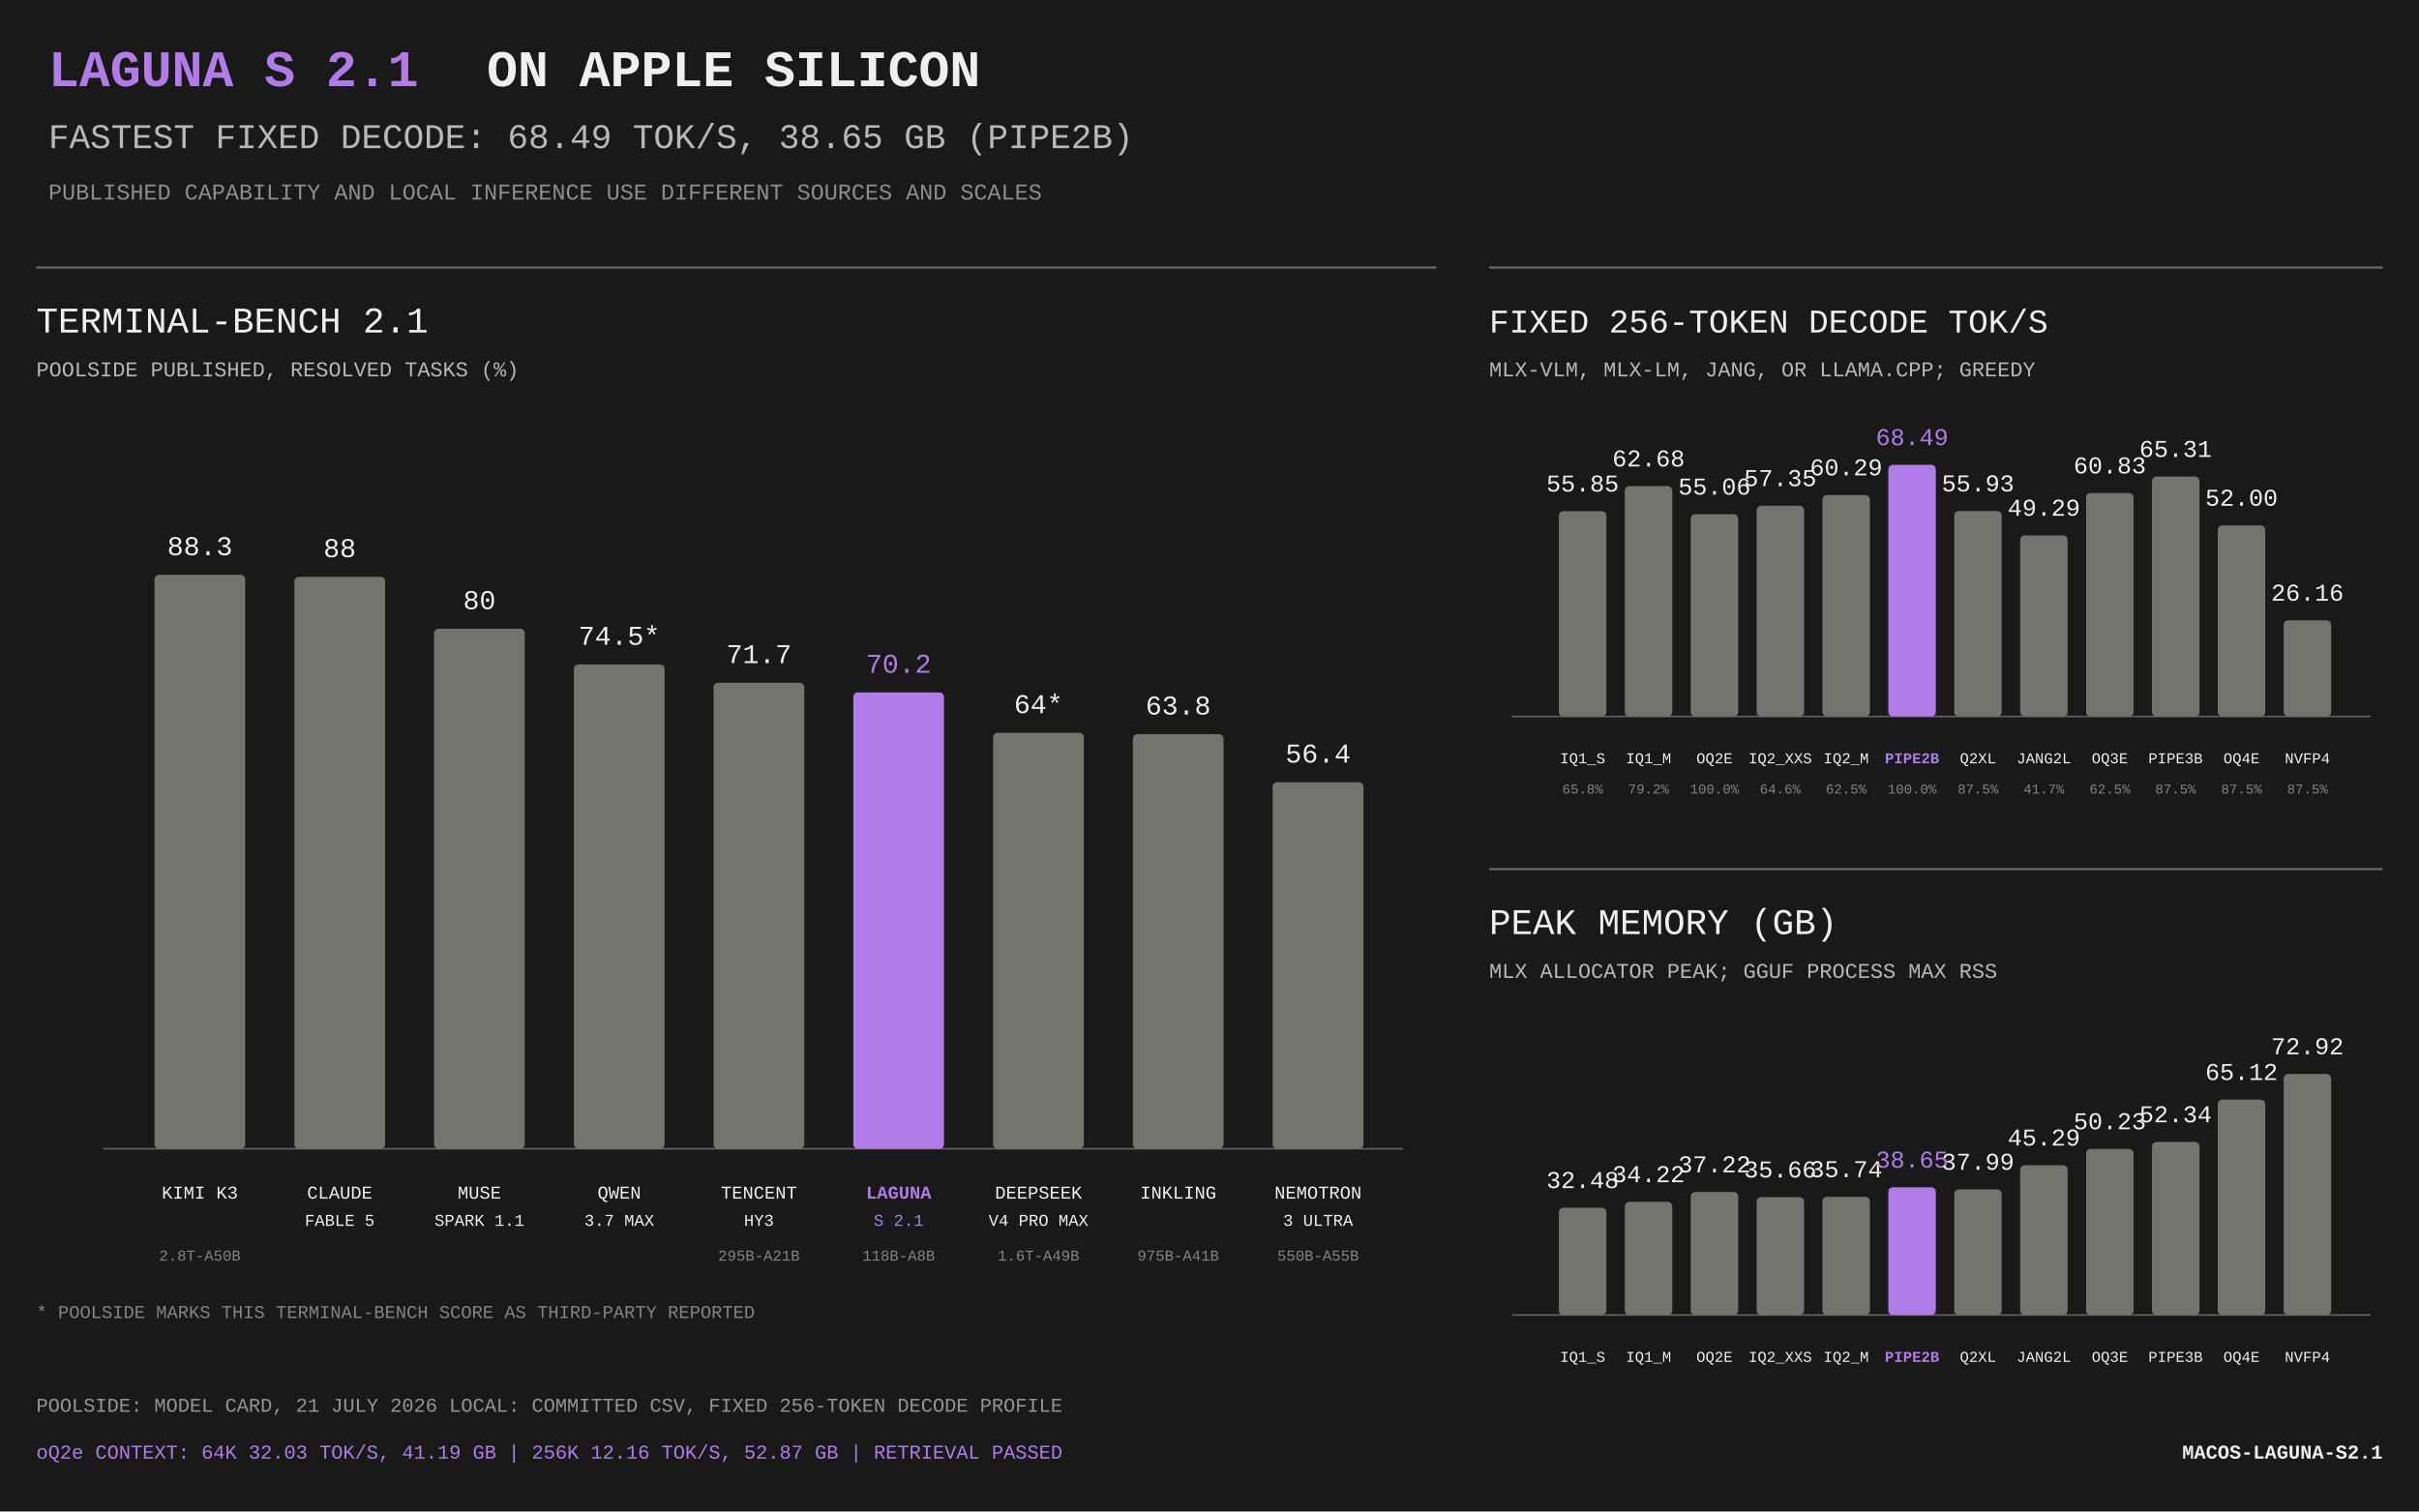
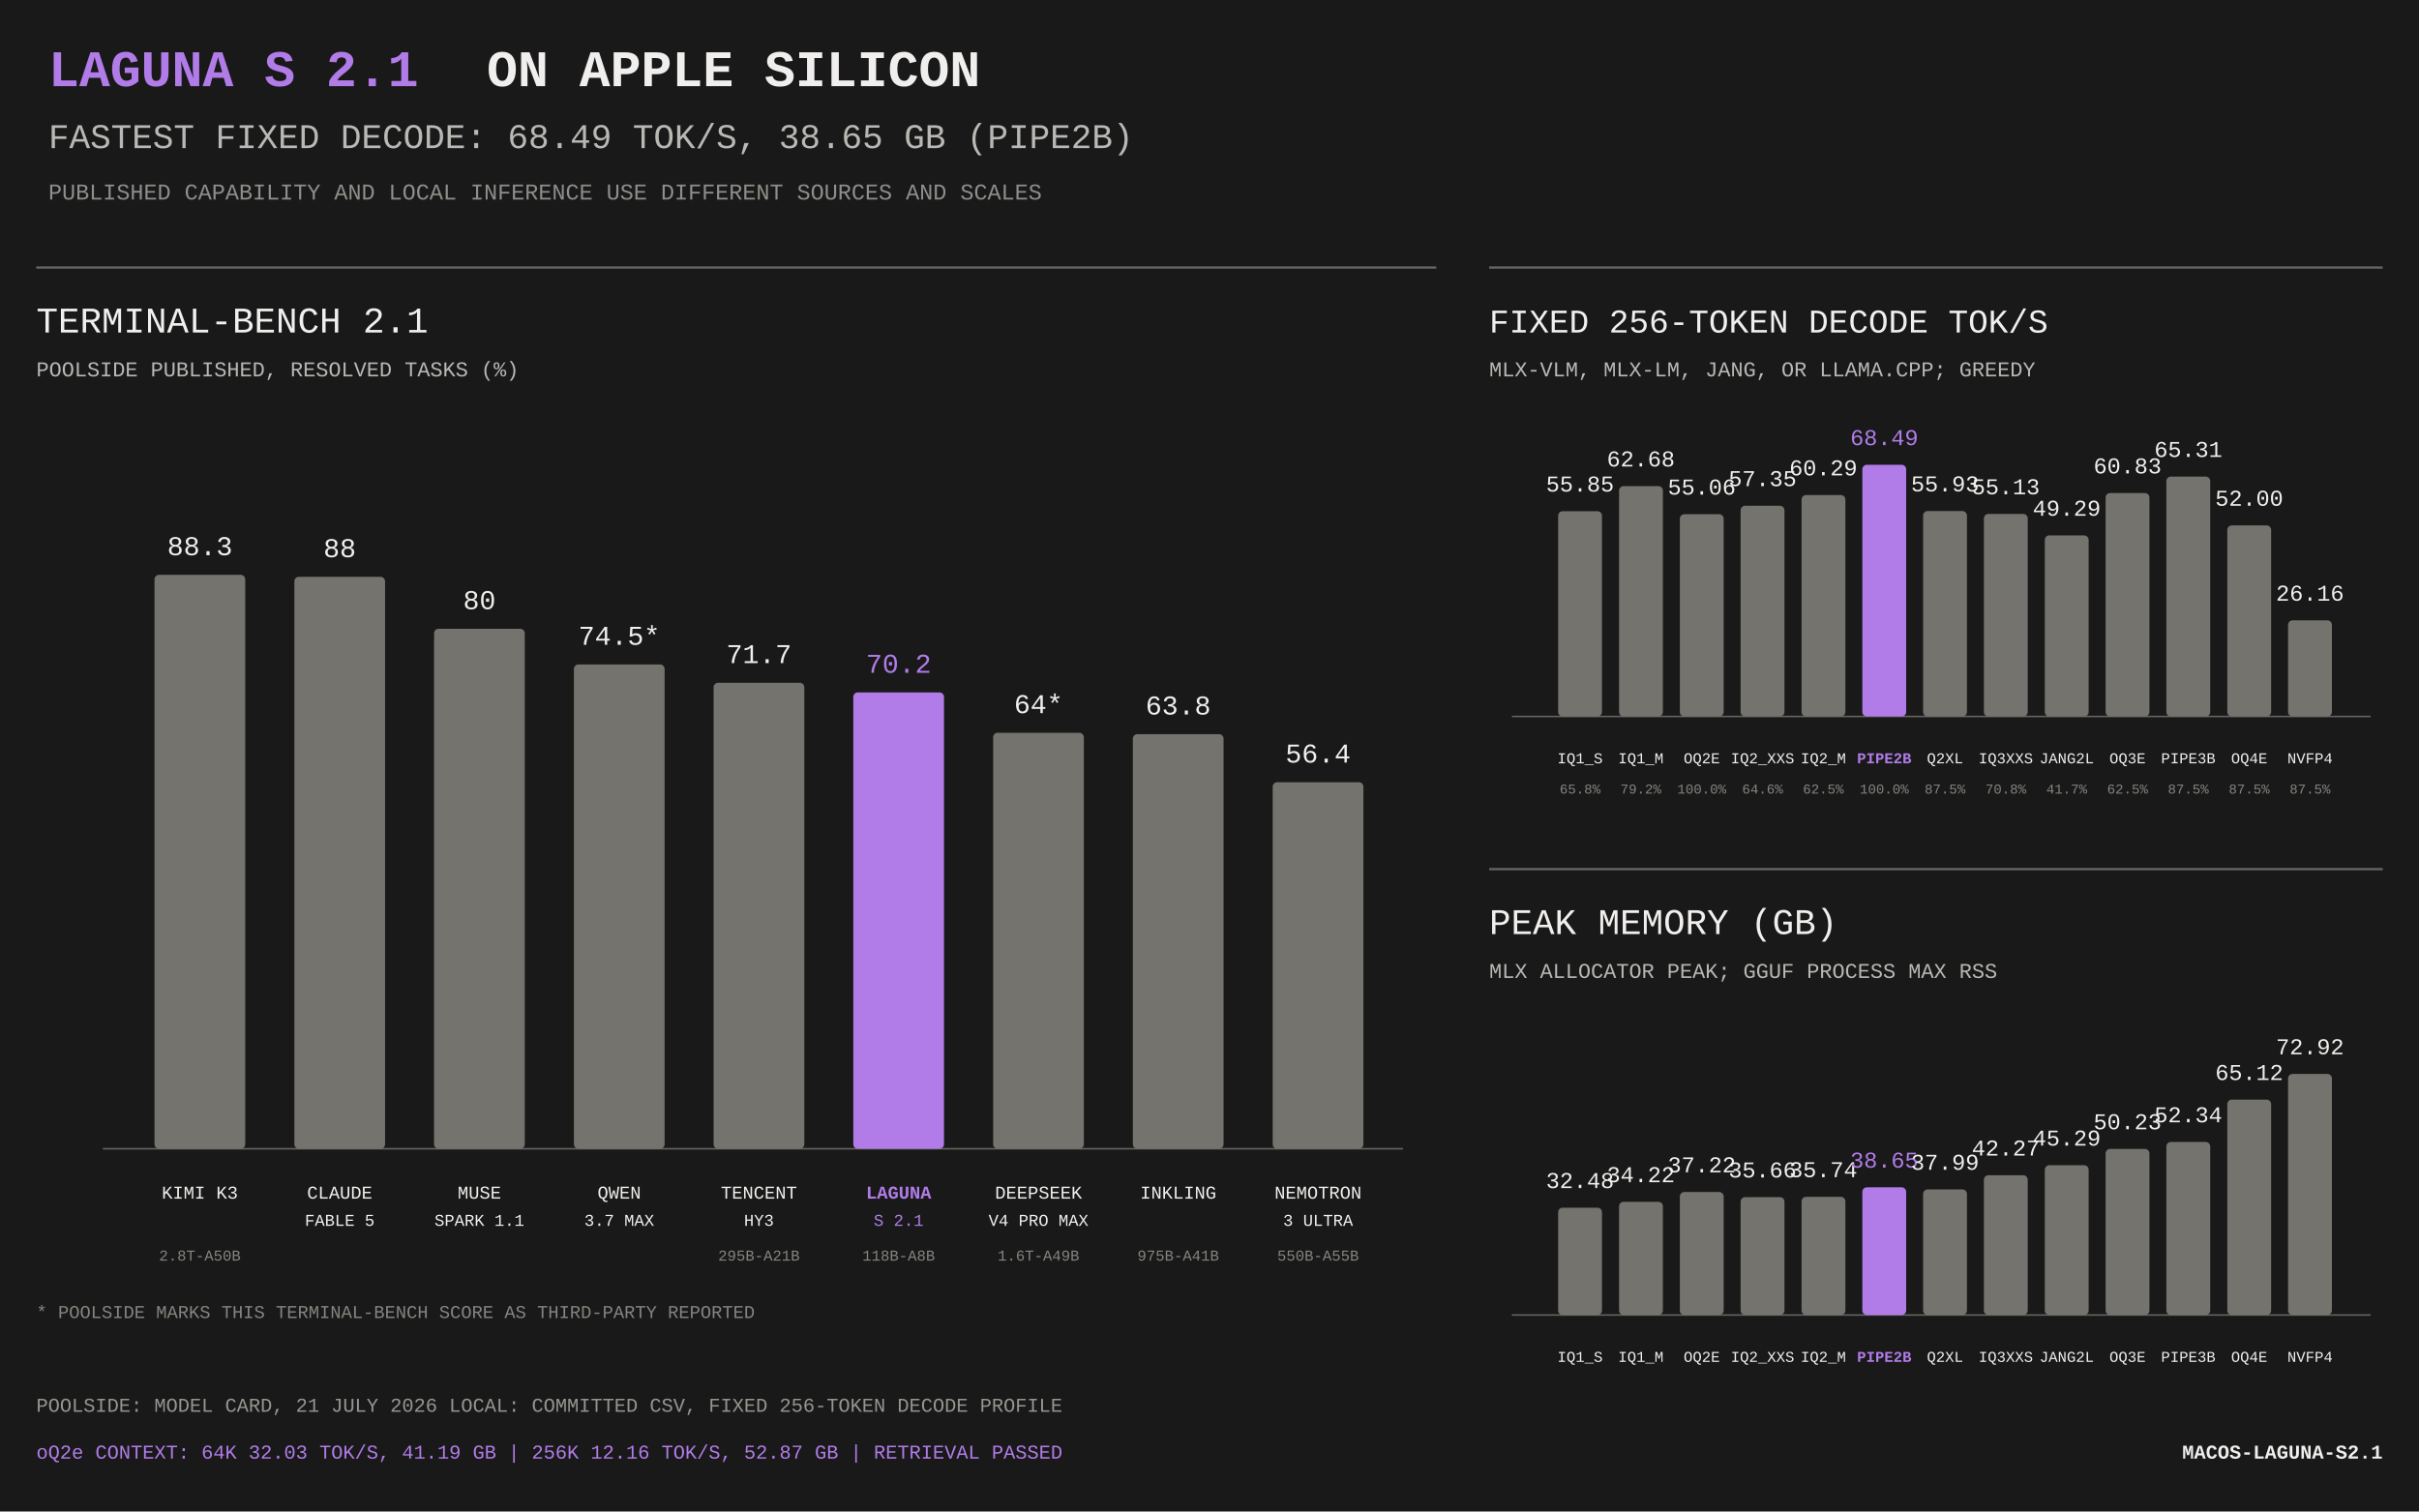
<svg xmlns="http://www.w3.org/2000/svg" width="1600" height="1000" viewBox="0 0 1600 1000" role="img" aria-labelledby="title desc">
  <rect width="1600" height="1000" fill="#191919" />
  <style>text { font-family: "SFMono-Regular", Consolas, "Liberation Mono", ui-monospace, monospace; }</style>
  <text x="32.0" y="57.0" font-size="34" font-weight="700" fill="#b17ce8" text-anchor="start">LAGUNA S 2.1</text>
  <text x="322.0" y="57.0" font-size="34" font-weight="700" fill="#f0efed" text-anchor="start">ON APPLE SILICON</text>
  <text x="32.0" y="98.0" font-size="23" font-weight="500" fill="#b9b8b4" text-anchor="start">FASTEST FIXED DECODE: 68.49 TOK/S, 38.65 GB (PIPE2B)</text>
  <text x="32.0" y="132.0" font-size="15" font-weight="400" fill="#8f8e8a" text-anchor="start">PUBLISHED CAPABILITY AND LOCAL INFERENCE USE DIFFERENT SOURCES AND SCALES</text>
  <line x1="24.0" y1="177.0" x2="950.0" y2="177.0" stroke="#666561" stroke-width="1.5" />
  <text x="24.0" y="220.0" font-size="24" font-weight="500" fill="#f0efed" text-anchor="start">TERMINAL-BENCH 2.1</text>
  <text x="24.0" y="249.0" font-size="14" font-weight="400" fill="#b9b8b4" text-anchor="start">POOLSIDE PUBLISHED, RESOLVED TASKS (%)</text>
  <line x1="68.0" y1="760.0" x2="928.0" y2="760.0" stroke="#666561" stroke-width="1" />
  <rect x="102.2" y="380.3" width="60.0" height="379.7" rx="3" fill="#74736e" />
  <text x="132.2" y="367.3" font-size="18" font-weight="500" fill="#f0efed" text-anchor="middle">88.3</text>
  <text x="132.2" y="793.0" font-size="12" font-weight="500" fill="#f0efed" text-anchor="middle">KIMI K3</text>
  <text x="132.2" y="834.0" font-size="10" font-weight="400" fill="#85847f" text-anchor="middle">2.8T-A50B</text>
  <rect x="194.7" y="381.6" width="60.0" height="378.4" rx="3" fill="#74736e" />
  <text x="224.7" y="368.6" font-size="18" font-weight="500" fill="#f0efed" text-anchor="middle">88</text>
  <text x="224.7" y="793.0" font-size="12" font-weight="500" fill="#f0efed" text-anchor="middle">CLAUDE</text>
  <text x="224.7" y="811.0" font-size="11" font-weight="400" fill="#f0efed" text-anchor="middle">FABLE 5</text>
  <rect x="287.1" y="416.0" width="60.0" height="344.0" rx="3" fill="#74736e" />
  <text x="317.1" y="403.0" font-size="18" font-weight="500" fill="#f0efed" text-anchor="middle">80</text>
  <text x="317.1" y="793.0" font-size="12" font-weight="500" fill="#f0efed" text-anchor="middle">MUSE</text>
  <text x="317.1" y="811.0" font-size="11" font-weight="400" fill="#f0efed" text-anchor="middle">SPARK 1.1</text>
  <rect x="379.6" y="439.6" width="60.0" height="320.4" rx="3" fill="#74736e" />
  <text x="409.6" y="426.6" font-size="18" font-weight="500" fill="#f0efed" text-anchor="middle">74.5*</text>
  <text x="409.6" y="793.0" font-size="12" font-weight="500" fill="#f0efed" text-anchor="middle">QWEN</text>
  <text x="409.6" y="811.0" font-size="11" font-weight="400" fill="#f0efed" text-anchor="middle">3.7 MAX</text>
  <rect x="472.0" y="451.7" width="60.0" height="308.3" rx="3" fill="#74736e" />
  <text x="502.0" y="438.7" font-size="18" font-weight="500" fill="#f0efed" text-anchor="middle">71.7</text>
  <text x="502.0" y="793.0" font-size="12" font-weight="500" fill="#f0efed" text-anchor="middle">TENCENT</text>
  <text x="502.0" y="811.0" font-size="11" font-weight="400" fill="#f0efed" text-anchor="middle">HY3</text>
  <text x="502.0" y="834.0" font-size="10" font-weight="400" fill="#85847f" text-anchor="middle">295B-A21B</text>
  <rect x="564.4" y="458.1" width="60.0" height="301.9" rx="3" fill="#b17ce8" />
  <text x="594.4" y="445.1" font-size="18" font-weight="500" fill="#b17ce8" text-anchor="middle">70.2</text>
  <text x="594.4" y="793.0" font-size="12" font-weight="700" fill="#b17ce8" text-anchor="middle">LAGUNA</text>
  <text x="594.4" y="811.0" font-size="11" font-weight="400" fill="#b17ce8" text-anchor="middle">S 2.1</text>
  <text x="594.4" y="834.0" font-size="10" font-weight="400" fill="#85847f" text-anchor="middle">118B-A8B</text>
  <rect x="656.9" y="484.8" width="60.0" height="275.2" rx="3" fill="#74736e" />
  <text x="686.9" y="471.8" font-size="18" font-weight="500" fill="#f0efed" text-anchor="middle">64*</text>
  <text x="686.9" y="793.0" font-size="12" font-weight="500" fill="#f0efed" text-anchor="middle">DEEPSEEK</text>
  <text x="686.9" y="811.0" font-size="11" font-weight="400" fill="#f0efed" text-anchor="middle">V4 PRO MAX</text>
  <text x="686.9" y="834.0" font-size="10" font-weight="400" fill="#85847f" text-anchor="middle">1.6T-A49B</text>
  <rect x="749.3" y="485.7" width="60.0" height="274.3" rx="3" fill="#74736e" />
  <text x="779.3" y="472.7" font-size="18" font-weight="500" fill="#f0efed" text-anchor="middle">63.8</text>
  <text x="779.3" y="793.0" font-size="12" font-weight="500" fill="#f0efed" text-anchor="middle">INKLING</text>
  <text x="779.3" y="834.0" font-size="10" font-weight="400" fill="#85847f" text-anchor="middle">975B-A41B</text>
  <rect x="841.8" y="517.5" width="60.0" height="242.5" rx="3" fill="#74736e" />
  <text x="871.8" y="504.5" font-size="18" font-weight="500" fill="#f0efed" text-anchor="middle">56.4</text>
  <text x="871.8" y="793.0" font-size="12" font-weight="500" fill="#f0efed" text-anchor="middle">NEMOTRON</text>
  <text x="871.8" y="811.0" font-size="11" font-weight="400" fill="#f0efed" text-anchor="middle">3 ULTRA</text>
  <text x="871.8" y="834.0" font-size="10" font-weight="400" fill="#85847f" text-anchor="middle">550B-A55B</text>
  <text x="24.0" y="872.0" font-size="12" font-weight="400" fill="#85847f" text-anchor="start">* POOLSIDE MARKS THIS TERMINAL-BENCH SCORE AS THIRD-PARTY REPORTED</text>
  <line x1="985.0" y1="177.0" x2="1576.0" y2="177.0" stroke="#666561" stroke-width="1.5" />
  <text x="985.0" y="220.0" font-size="22" font-weight="500" fill="#f0efed" text-anchor="start">FIXED 256-TOKEN DECODE TOK/S</text>
  <text x="985.0" y="249.0" font-size="14" font-weight="400" fill="#b9b8b4" text-anchor="start">MLX-VLM, MLX-LM, JANG, OR LLAMA.CPP; GREEDY</text>
  <line x1="1000.0" y1="474.0" x2="1568.0" y2="474.0" stroke="#666561" stroke-width="1" />
-   <rect x="1031.1" y="338.2" width="31.4" height="135.8" rx="3" fill="#74736e" />
-   <text x="1046.8" y="325.2" font-size="16" font-weight="500" fill="#f0efed" text-anchor="middle">55.85</text>
-   <text x="1046.8" y="505.0" font-size="10" font-weight="500" fill="#f0efed" text-anchor="middle">IQ1_S</text>
-   <text x="1046.8" y="525.0" font-size="9" font-weight="400" fill="#85847f" text-anchor="middle">65.8%</text>
-   <rect x="1074.7" y="321.6" width="31.4" height="152.4" rx="3" fill="#74736e" />
-   <text x="1090.4" y="308.6" font-size="16" font-weight="500" fill="#f0efed" text-anchor="middle">62.68</text>
-   <text x="1090.4" y="505.0" font-size="10" font-weight="500" fill="#f0efed" text-anchor="middle">IQ1_M</text>
-   <text x="1090.4" y="525.0" font-size="9" font-weight="400" fill="#85847f" text-anchor="middle">79.2%</text>
-   <rect x="1118.3" y="340.2" width="31.4" height="133.8" rx="3" fill="#74736e" />
-   <text x="1134.0" y="327.2" font-size="16" font-weight="500" fill="#f0efed" text-anchor="middle">55.06</text>
-   <text x="1134.0" y="505.0" font-size="10" font-weight="500" fill="#f0efed" text-anchor="middle">OQ2E</text>
-   <text x="1134.0" y="525.0" font-size="9" font-weight="400" fill="#85847f" text-anchor="middle">100.0%</text>
-   <rect x="1161.9" y="334.6" width="31.4" height="139.4" rx="3" fill="#74736e" />
-   <text x="1177.5" y="321.6" font-size="16" font-weight="500" fill="#f0efed" text-anchor="middle">57.35</text>
-   <text x="1177.5" y="505.0" font-size="10" font-weight="500" fill="#f0efed" text-anchor="middle">IQ2_XXS</text>
-   <text x="1177.5" y="525.0" font-size="9" font-weight="400" fill="#85847f" text-anchor="middle">64.6%</text>
-   <rect x="1205.4" y="327.5" width="31.4" height="146.5" rx="3" fill="#74736e" />
-   <text x="1221.1" y="314.5" font-size="16" font-weight="500" fill="#f0efed" text-anchor="middle">60.29</text>
-   <text x="1221.1" y="505.0" font-size="10" font-weight="500" fill="#f0efed" text-anchor="middle">IQ2_M</text>
-   <text x="1221.1" y="525.0" font-size="9" font-weight="400" fill="#85847f" text-anchor="middle">62.5%</text>
-   <rect x="1249.0" y="307.5" width="31.4" height="166.5" rx="3" fill="#b17ce8" />
-   <text x="1264.7" y="294.5" font-size="16" font-weight="500" fill="#b17ce8" text-anchor="middle">68.49</text>
-   <text x="1264.7" y="505.0" font-size="10" font-weight="700" fill="#b17ce8" text-anchor="middle">PIPE2B</text>
-   <text x="1264.7" y="525.0" font-size="9" font-weight="400" fill="#85847f" text-anchor="middle">100.0%</text>
-   <rect x="1292.6" y="338.1" width="31.4" height="135.9" rx="3" fill="#74736e" />
-   <text x="1308.3" y="325.1" font-size="16" font-weight="500" fill="#f0efed" text-anchor="middle">55.93</text>
-   <text x="1308.3" y="505.0" font-size="10" font-weight="500" fill="#f0efed" text-anchor="middle">Q2XL</text>
-   <text x="1308.3" y="525.0" font-size="9" font-weight="400" fill="#85847f" text-anchor="middle">87.5%</text>
-   <rect x="1336.2" y="354.2" width="31.4" height="119.8" rx="3" fill="#74736e" />
-   <text x="1351.9" y="341.2" font-size="16" font-weight="500" fill="#f0efed" text-anchor="middle">49.29</text>
-   <text x="1351.9" y="505.0" font-size="10" font-weight="500" fill="#f0efed" text-anchor="middle">JANG2L</text>
-   <text x="1351.9" y="525.0" font-size="9" font-weight="400" fill="#85847f" text-anchor="middle">41.7%</text>
-   <rect x="1379.8" y="326.2" width="31.4" height="147.8" rx="3" fill="#74736e" />
-   <text x="1395.5" y="313.2" font-size="16" font-weight="500" fill="#f0efed" text-anchor="middle">60.83</text>
-   <text x="1395.5" y="505.0" font-size="10" font-weight="500" fill="#f0efed" text-anchor="middle">OQ3E</text>
-   <text x="1395.5" y="525.0" font-size="9" font-weight="400" fill="#85847f" text-anchor="middle">62.5%</text>
-   <rect x="1423.4" y="315.3" width="31.4" height="158.7" rx="3" fill="#74736e" />
-   <text x="1439.0" y="302.3" font-size="16" font-weight="500" fill="#f0efed" text-anchor="middle">65.31</text>
-   <text x="1439.0" y="505.0" font-size="10" font-weight="500" fill="#f0efed" text-anchor="middle">PIPE3B</text>
-   <text x="1439.0" y="525.0" font-size="9" font-weight="400" fill="#85847f" text-anchor="middle">87.5%</text>
-   <rect x="1466.9" y="347.6" width="31.4" height="126.4" rx="3" fill="#74736e" />
-   <text x="1482.6" y="334.6" font-size="16" font-weight="500" fill="#f0efed" text-anchor="middle">52.00</text>
-   <text x="1482.6" y="505.0" font-size="10" font-weight="500" fill="#f0efed" text-anchor="middle">OQ4E</text>
-   <text x="1482.6" y="525.0" font-size="9" font-weight="400" fill="#85847f" text-anchor="middle">87.5%</text>
-   <rect x="1510.5" y="410.4" width="31.4" height="63.6" rx="3" fill="#74736e" />
-   <text x="1526.2" y="397.4" font-size="16" font-weight="500" fill="#f0efed" text-anchor="middle">26.16</text>
-   <text x="1526.2" y="505.0" font-size="10" font-weight="500" fill="#f0efed" text-anchor="middle">NVFP4</text>
-   <text x="1526.2" y="525.0" font-size="9" font-weight="400" fill="#85847f" text-anchor="middle">87.5%</text>
+   <rect x="1030.6" y="338.2" width="29.0" height="135.8" rx="3" fill="#74736e" />
+   <text x="1045.1" y="325.2" font-size="15" font-weight="500" fill="#f0efed" text-anchor="middle">55.85</text>
+   <text x="1045.1" y="505.0" font-size="10" font-weight="500" fill="#f0efed" text-anchor="middle">IQ1_S</text>
+   <text x="1045.1" y="525.0" font-size="9" font-weight="400" fill="#85847f" text-anchor="middle">65.8%</text>
+   <rect x="1070.9" y="321.6" width="29.0" height="152.4" rx="3" fill="#74736e" />
+   <text x="1085.3" y="308.6" font-size="15" font-weight="500" fill="#f0efed" text-anchor="middle">62.68</text>
+   <text x="1085.3" y="505.0" font-size="10" font-weight="500" fill="#f0efed" text-anchor="middle">IQ1_M</text>
+   <text x="1085.3" y="525.0" font-size="9" font-weight="400" fill="#85847f" text-anchor="middle">79.2%</text>
+   <rect x="1111.1" y="340.2" width="29.0" height="133.8" rx="3" fill="#74736e" />
+   <text x="1125.6" y="327.2" font-size="15" font-weight="500" fill="#f0efed" text-anchor="middle">55.06</text>
+   <text x="1125.6" y="505.0" font-size="10" font-weight="500" fill="#f0efed" text-anchor="middle">OQ2E</text>
+   <text x="1125.6" y="525.0" font-size="9" font-weight="400" fill="#85847f" text-anchor="middle">100.0%</text>
+   <rect x="1151.3" y="334.6" width="29.0" height="139.4" rx="3" fill="#74736e" />
+   <text x="1165.8" y="321.6" font-size="15" font-weight="500" fill="#f0efed" text-anchor="middle">57.35</text>
+   <text x="1165.8" y="505.0" font-size="10" font-weight="500" fill="#f0efed" text-anchor="middle">IQ2_XXS</text>
+   <text x="1165.8" y="525.0" font-size="9" font-weight="400" fill="#85847f" text-anchor="middle">64.6%</text>
+   <rect x="1191.6" y="327.5" width="29.0" height="146.5" rx="3" fill="#74736e" />
+   <text x="1206.0" y="314.5" font-size="15" font-weight="500" fill="#f0efed" text-anchor="middle">60.29</text>
+   <text x="1206.0" y="505.0" font-size="10" font-weight="500" fill="#f0efed" text-anchor="middle">IQ2_M</text>
+   <text x="1206.0" y="525.0" font-size="9" font-weight="400" fill="#85847f" text-anchor="middle">62.5%</text>
+   <rect x="1231.8" y="307.5" width="29.0" height="166.5" rx="3" fill="#b17ce8" />
+   <text x="1246.3" y="294.5" font-size="15" font-weight="500" fill="#b17ce8" text-anchor="middle">68.49</text>
+   <text x="1246.3" y="505.0" font-size="10" font-weight="700" fill="#b17ce8" text-anchor="middle">PIPE2B</text>
+   <text x="1246.3" y="525.0" font-size="9" font-weight="400" fill="#85847f" text-anchor="middle">100.0%</text>
+   <rect x="1272.0" y="338.1" width="29.0" height="135.9" rx="3" fill="#74736e" />
+   <text x="1286.5" y="325.1" font-size="15" font-weight="500" fill="#f0efed" text-anchor="middle">55.93</text>
+   <text x="1286.5" y="505.0" font-size="10" font-weight="500" fill="#f0efed" text-anchor="middle">Q2XL</text>
+   <text x="1286.5" y="525.0" font-size="9" font-weight="400" fill="#85847f" text-anchor="middle">87.5%</text>
+   <rect x="1312.2" y="340.0" width="29.0" height="134.0" rx="3" fill="#74736e" />
+   <text x="1326.7" y="327.0" font-size="15" font-weight="500" fill="#f0efed" text-anchor="middle">55.13</text>
+   <text x="1326.7" y="505.0" font-size="10" font-weight="500" fill="#f0efed" text-anchor="middle">IQ3XXS</text>
+   <text x="1326.7" y="525.0" font-size="9" font-weight="400" fill="#85847f" text-anchor="middle">70.8%</text>
+   <rect x="1352.5" y="354.2" width="29.0" height="119.8" rx="3" fill="#74736e" />
+   <text x="1367.0" y="341.2" font-size="15" font-weight="500" fill="#f0efed" text-anchor="middle">49.29</text>
+   <text x="1367.0" y="505.0" font-size="10" font-weight="500" fill="#f0efed" text-anchor="middle">JANG2L</text>
+   <text x="1367.0" y="525.0" font-size="9" font-weight="400" fill="#85847f" text-anchor="middle">41.7%</text>
+   <rect x="1392.7" y="326.2" width="29.0" height="147.8" rx="3" fill="#74736e" />
+   <text x="1407.2" y="313.2" font-size="15" font-weight="500" fill="#f0efed" text-anchor="middle">60.83</text>
+   <text x="1407.2" y="505.0" font-size="10" font-weight="500" fill="#f0efed" text-anchor="middle">OQ3E</text>
+   <text x="1407.2" y="525.0" font-size="9" font-weight="400" fill="#85847f" text-anchor="middle">62.5%</text>
+   <rect x="1432.9" y="315.3" width="29.0" height="158.7" rx="3" fill="#74736e" />
+   <text x="1447.4" y="302.3" font-size="15" font-weight="500" fill="#f0efed" text-anchor="middle">65.31</text>
+   <text x="1447.4" y="505.0" font-size="10" font-weight="500" fill="#f0efed" text-anchor="middle">PIPE3B</text>
+   <text x="1447.4" y="525.0" font-size="9" font-weight="400" fill="#85847f" text-anchor="middle">87.5%</text>
+   <rect x="1473.2" y="347.6" width="29.0" height="126.4" rx="3" fill="#74736e" />
+   <text x="1487.7" y="334.6" font-size="15" font-weight="500" fill="#f0efed" text-anchor="middle">52.00</text>
+   <text x="1487.7" y="505.0" font-size="10" font-weight="500" fill="#f0efed" text-anchor="middle">OQ4E</text>
+   <text x="1487.7" y="525.0" font-size="9" font-weight="400" fill="#85847f" text-anchor="middle">87.5%</text>
+   <rect x="1513.4" y="410.4" width="29.0" height="63.6" rx="3" fill="#74736e" />
+   <text x="1527.9" y="397.4" font-size="15" font-weight="500" fill="#f0efed" text-anchor="middle">26.16</text>
+   <text x="1527.9" y="505.0" font-size="10" font-weight="500" fill="#f0efed" text-anchor="middle">NVFP4</text>
+   <text x="1527.9" y="525.0" font-size="9" font-weight="400" fill="#85847f" text-anchor="middle">87.5%</text>
  <line x1="985.0" y1="575.0" x2="1576.0" y2="575.0" stroke="#666561" stroke-width="1.5" />
  <text x="985.0" y="618.0" font-size="24" font-weight="500" fill="#f0efed" text-anchor="start">PEAK MEMORY (GB)</text>
  <text x="985.0" y="647.0" font-size="14" font-weight="400" fill="#b9b8b4" text-anchor="start">MLX ALLOCATOR PEAK; GGUF PROCESS MAX RSS</text>
  <line x1="1000.0" y1="870.0" x2="1568.0" y2="870.0" stroke="#666561" stroke-width="1" />
-   <rect x="1031.1" y="799.0" width="31.4" height="71.0" rx="3" fill="#74736e" />
-   <text x="1046.8" y="786.0" font-size="16" font-weight="500" fill="#f0efed" text-anchor="middle">32.48</text>
-   <text x="1046.8" y="901.0" font-size="10" font-weight="500" fill="#f0efed" text-anchor="middle">IQ1_S</text>
-   <rect x="1074.7" y="795.1" width="31.4" height="74.9" rx="3" fill="#74736e" />
-   <text x="1090.4" y="782.1" font-size="16" font-weight="500" fill="#f0efed" text-anchor="middle">34.22</text>
-   <text x="1090.4" y="901.0" font-size="10" font-weight="500" fill="#f0efed" text-anchor="middle">IQ1_M</text>
-   <rect x="1118.3" y="788.6" width="31.4" height="81.4" rx="3" fill="#74736e" />
-   <text x="1134.0" y="775.6" font-size="16" font-weight="500" fill="#f0efed" text-anchor="middle">37.22</text>
-   <text x="1134.0" y="901.0" font-size="10" font-weight="500" fill="#f0efed" text-anchor="middle">OQ2E</text>
-   <rect x="1161.9" y="792.0" width="31.4" height="78.0" rx="3" fill="#74736e" />
-   <text x="1177.5" y="779.0" font-size="16" font-weight="500" fill="#f0efed" text-anchor="middle">35.66</text>
-   <text x="1177.5" y="901.0" font-size="10" font-weight="500" fill="#f0efed" text-anchor="middle">IQ2_XXS</text>
-   <rect x="1205.4" y="791.8" width="31.4" height="78.2" rx="3" fill="#74736e" />
-   <text x="1221.1" y="778.8" font-size="16" font-weight="500" fill="#f0efed" text-anchor="middle">35.74</text>
-   <text x="1221.1" y="901.0" font-size="10" font-weight="500" fill="#f0efed" text-anchor="middle">IQ2_M</text>
-   <rect x="1249.0" y="785.5" width="31.4" height="84.5" rx="3" fill="#b17ce8" />
-   <text x="1264.7" y="772.5" font-size="16" font-weight="500" fill="#b17ce8" text-anchor="middle">38.65</text>
-   <text x="1264.7" y="901.0" font-size="10" font-weight="700" fill="#b17ce8" text-anchor="middle">PIPE2B</text>
-   <rect x="1292.6" y="786.9" width="31.4" height="83.1" rx="3" fill="#74736e" />
-   <text x="1308.3" y="773.9" font-size="16" font-weight="500" fill="#f0efed" text-anchor="middle">37.99</text>
-   <text x="1308.3" y="901.0" font-size="10" font-weight="500" fill="#f0efed" text-anchor="middle">Q2XL</text>
-   <rect x="1336.2" y="770.9" width="31.4" height="99.1" rx="3" fill="#74736e" />
-   <text x="1351.9" y="757.9" font-size="16" font-weight="500" fill="#f0efed" text-anchor="middle">45.29</text>
-   <text x="1351.9" y="901.0" font-size="10" font-weight="500" fill="#f0efed" text-anchor="middle">JANG2L</text>
-   <rect x="1379.8" y="760.1" width="31.4" height="109.9" rx="3" fill="#74736e" />
-   <text x="1395.5" y="747.1" font-size="16" font-weight="500" fill="#f0efed" text-anchor="middle">50.23</text>
-   <text x="1395.5" y="901.0" font-size="10" font-weight="500" fill="#f0efed" text-anchor="middle">OQ3E</text>
-   <rect x="1423.4" y="755.5" width="31.4" height="114.5" rx="3" fill="#74736e" />
-   <text x="1439.0" y="742.5" font-size="16" font-weight="500" fill="#f0efed" text-anchor="middle">52.34</text>
-   <text x="1439.0" y="901.0" font-size="10" font-weight="500" fill="#f0efed" text-anchor="middle">PIPE3B</text>
-   <rect x="1466.9" y="727.5" width="31.4" height="142.5" rx="3" fill="#74736e" />
-   <text x="1482.6" y="714.5" font-size="16" font-weight="500" fill="#f0efed" text-anchor="middle">65.12</text>
-   <text x="1482.6" y="901.0" font-size="10" font-weight="500" fill="#f0efed" text-anchor="middle">OQ4E</text>
-   <rect x="1510.5" y="710.5" width="31.4" height="159.5" rx="3" fill="#74736e" />
-   <text x="1526.2" y="697.5" font-size="16" font-weight="500" fill="#f0efed" text-anchor="middle">72.92</text>
-   <text x="1526.2" y="901.0" font-size="10" font-weight="500" fill="#f0efed" text-anchor="middle">NVFP4</text>
+   <rect x="1030.6" y="799.0" width="29.0" height="71.0" rx="3" fill="#74736e" />
+   <text x="1045.1" y="786.0" font-size="15" font-weight="500" fill="#f0efed" text-anchor="middle">32.48</text>
+   <text x="1045.1" y="901.0" font-size="10" font-weight="500" fill="#f0efed" text-anchor="middle">IQ1_S</text>
+   <rect x="1070.9" y="795.1" width="29.0" height="74.9" rx="3" fill="#74736e" />
+   <text x="1085.3" y="782.1" font-size="15" font-weight="500" fill="#f0efed" text-anchor="middle">34.22</text>
+   <text x="1085.3" y="901.0" font-size="10" font-weight="500" fill="#f0efed" text-anchor="middle">IQ1_M</text>
+   <rect x="1111.1" y="788.6" width="29.0" height="81.4" rx="3" fill="#74736e" />
+   <text x="1125.6" y="775.6" font-size="15" font-weight="500" fill="#f0efed" text-anchor="middle">37.22</text>
+   <text x="1125.6" y="901.0" font-size="10" font-weight="500" fill="#f0efed" text-anchor="middle">OQ2E</text>
+   <rect x="1151.3" y="792.0" width="29.0" height="78.0" rx="3" fill="#74736e" />
+   <text x="1165.8" y="779.0" font-size="15" font-weight="500" fill="#f0efed" text-anchor="middle">35.66</text>
+   <text x="1165.8" y="901.0" font-size="10" font-weight="500" fill="#f0efed" text-anchor="middle">IQ2_XXS</text>
+   <rect x="1191.6" y="791.8" width="29.0" height="78.2" rx="3" fill="#74736e" />
+   <text x="1206.0" y="778.8" font-size="15" font-weight="500" fill="#f0efed" text-anchor="middle">35.74</text>
+   <text x="1206.0" y="901.0" font-size="10" font-weight="500" fill="#f0efed" text-anchor="middle">IQ2_M</text>
+   <rect x="1231.8" y="785.5" width="29.0" height="84.5" rx="3" fill="#b17ce8" />
+   <text x="1246.3" y="772.5" font-size="15" font-weight="500" fill="#b17ce8" text-anchor="middle">38.65</text>
+   <text x="1246.3" y="901.0" font-size="10" font-weight="700" fill="#b17ce8" text-anchor="middle">PIPE2B</text>
+   <rect x="1272.0" y="786.9" width="29.0" height="83.1" rx="3" fill="#74736e" />
+   <text x="1286.5" y="773.9" font-size="15" font-weight="500" fill="#f0efed" text-anchor="middle">37.99</text>
+   <text x="1286.5" y="901.0" font-size="10" font-weight="500" fill="#f0efed" text-anchor="middle">Q2XL</text>
+   <rect x="1312.2" y="777.5" width="29.0" height="92.5" rx="3" fill="#74736e" />
+   <text x="1326.7" y="764.5" font-size="15" font-weight="500" fill="#f0efed" text-anchor="middle">42.27</text>
+   <text x="1326.7" y="901.0" font-size="10" font-weight="500" fill="#f0efed" text-anchor="middle">IQ3XXS</text>
+   <rect x="1352.5" y="770.9" width="29.0" height="99.1" rx="3" fill="#74736e" />
+   <text x="1367.0" y="757.9" font-size="15" font-weight="500" fill="#f0efed" text-anchor="middle">45.29</text>
+   <text x="1367.0" y="901.0" font-size="10" font-weight="500" fill="#f0efed" text-anchor="middle">JANG2L</text>
+   <rect x="1392.7" y="760.1" width="29.0" height="109.9" rx="3" fill="#74736e" />
+   <text x="1407.2" y="747.1" font-size="15" font-weight="500" fill="#f0efed" text-anchor="middle">50.23</text>
+   <text x="1407.2" y="901.0" font-size="10" font-weight="500" fill="#f0efed" text-anchor="middle">OQ3E</text>
+   <rect x="1432.9" y="755.5" width="29.0" height="114.5" rx="3" fill="#74736e" />
+   <text x="1447.4" y="742.5" font-size="15" font-weight="500" fill="#f0efed" text-anchor="middle">52.34</text>
+   <text x="1447.4" y="901.0" font-size="10" font-weight="500" fill="#f0efed" text-anchor="middle">PIPE3B</text>
+   <rect x="1473.2" y="727.5" width="29.0" height="142.5" rx="3" fill="#74736e" />
+   <text x="1487.7" y="714.5" font-size="15" font-weight="500" fill="#f0efed" text-anchor="middle">65.12</text>
+   <text x="1487.7" y="901.0" font-size="10" font-weight="500" fill="#f0efed" text-anchor="middle">OQ4E</text>
+   <rect x="1513.4" y="710.5" width="29.0" height="159.5" rx="3" fill="#74736e" />
+   <text x="1527.9" y="697.5" font-size="15" font-weight="500" fill="#f0efed" text-anchor="middle">72.92</text>
+   <text x="1527.9" y="901.0" font-size="10" font-weight="500" fill="#f0efed" text-anchor="middle">NVFP4</text>
  <text x="24.0" y="934.0" font-size="13" font-weight="400" fill="#969590" text-anchor="start">POOLSIDE: MODEL CARD, 21 JULY 2026    LOCAL: COMMITTED CSV, FIXED 256-TOKEN DECODE PROFILE</text>
  <text x="24.0" y="965.0" font-size="13" font-weight="500" fill="#b17ce8" text-anchor="start">oQ2e CONTEXT: 64K 32.03 TOK/S, 41.19 GB    |    256K 12.16 TOK/S, 52.87 GB    |    RETRIEVAL PASSED</text>
  <text x="1576.0" y="965.0" font-size="13" font-weight="700" fill="#f0efed" text-anchor="end">MACOS-LAGUNA-S2.1</text>
</svg>
